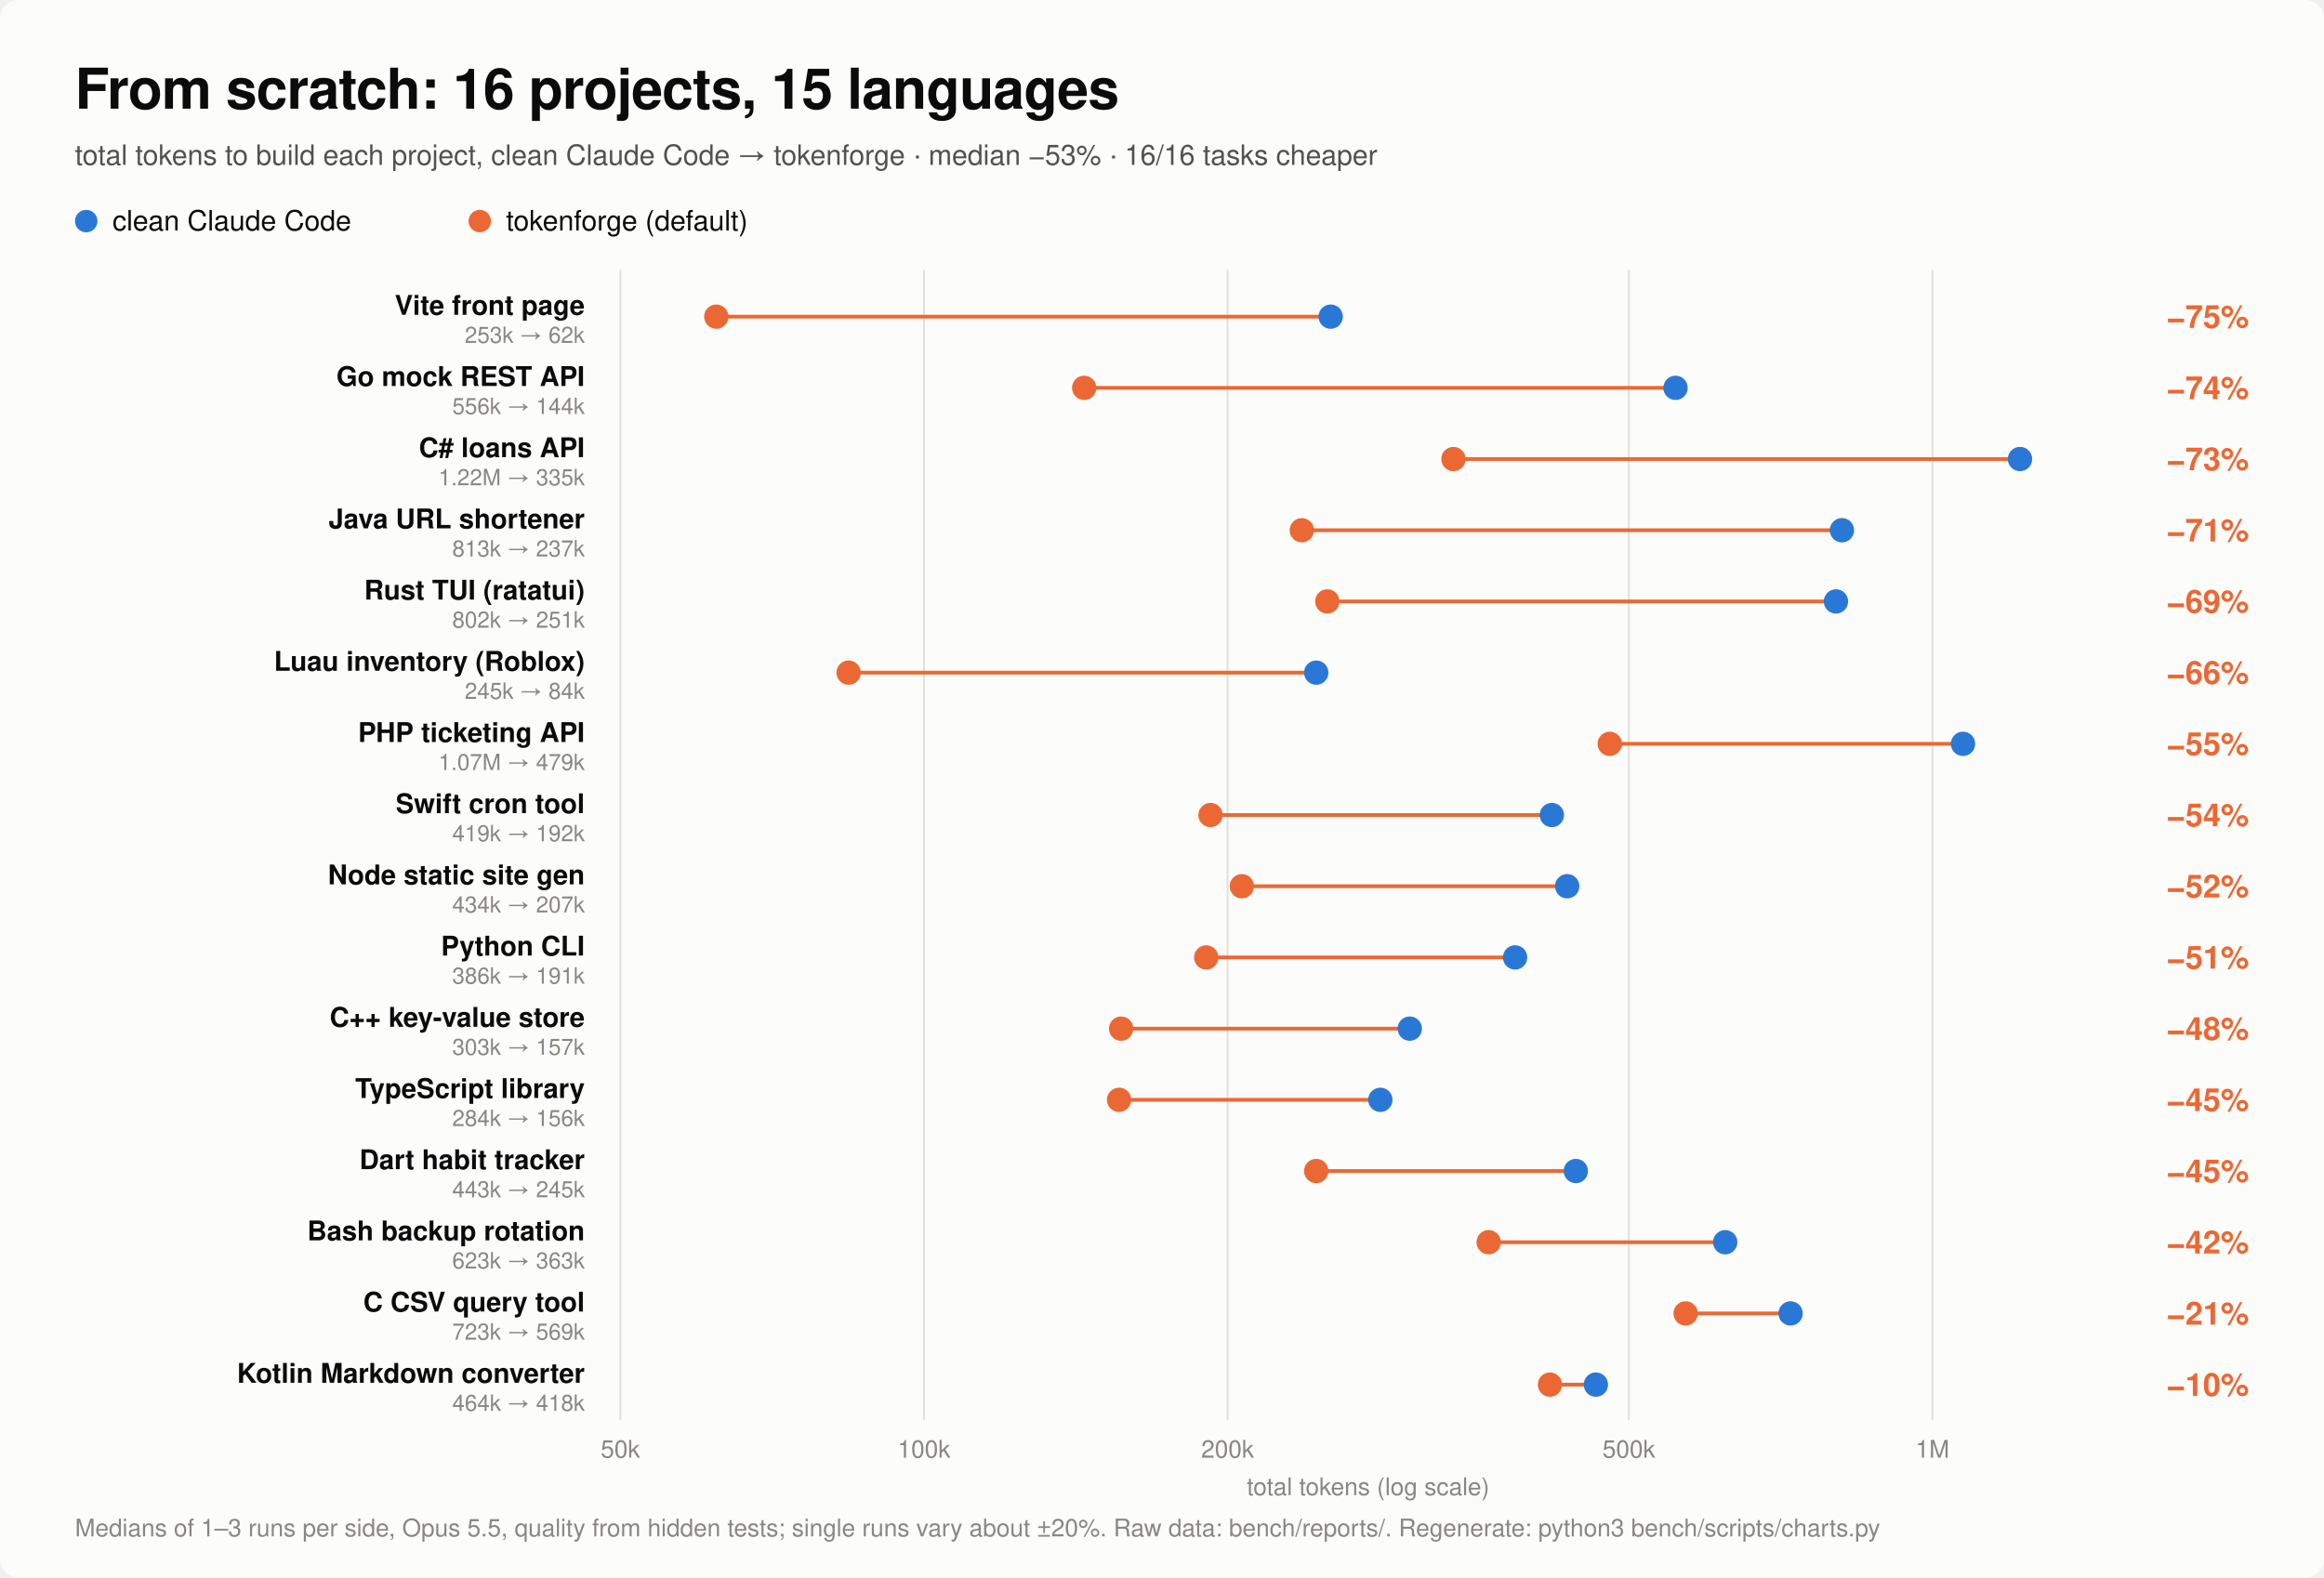
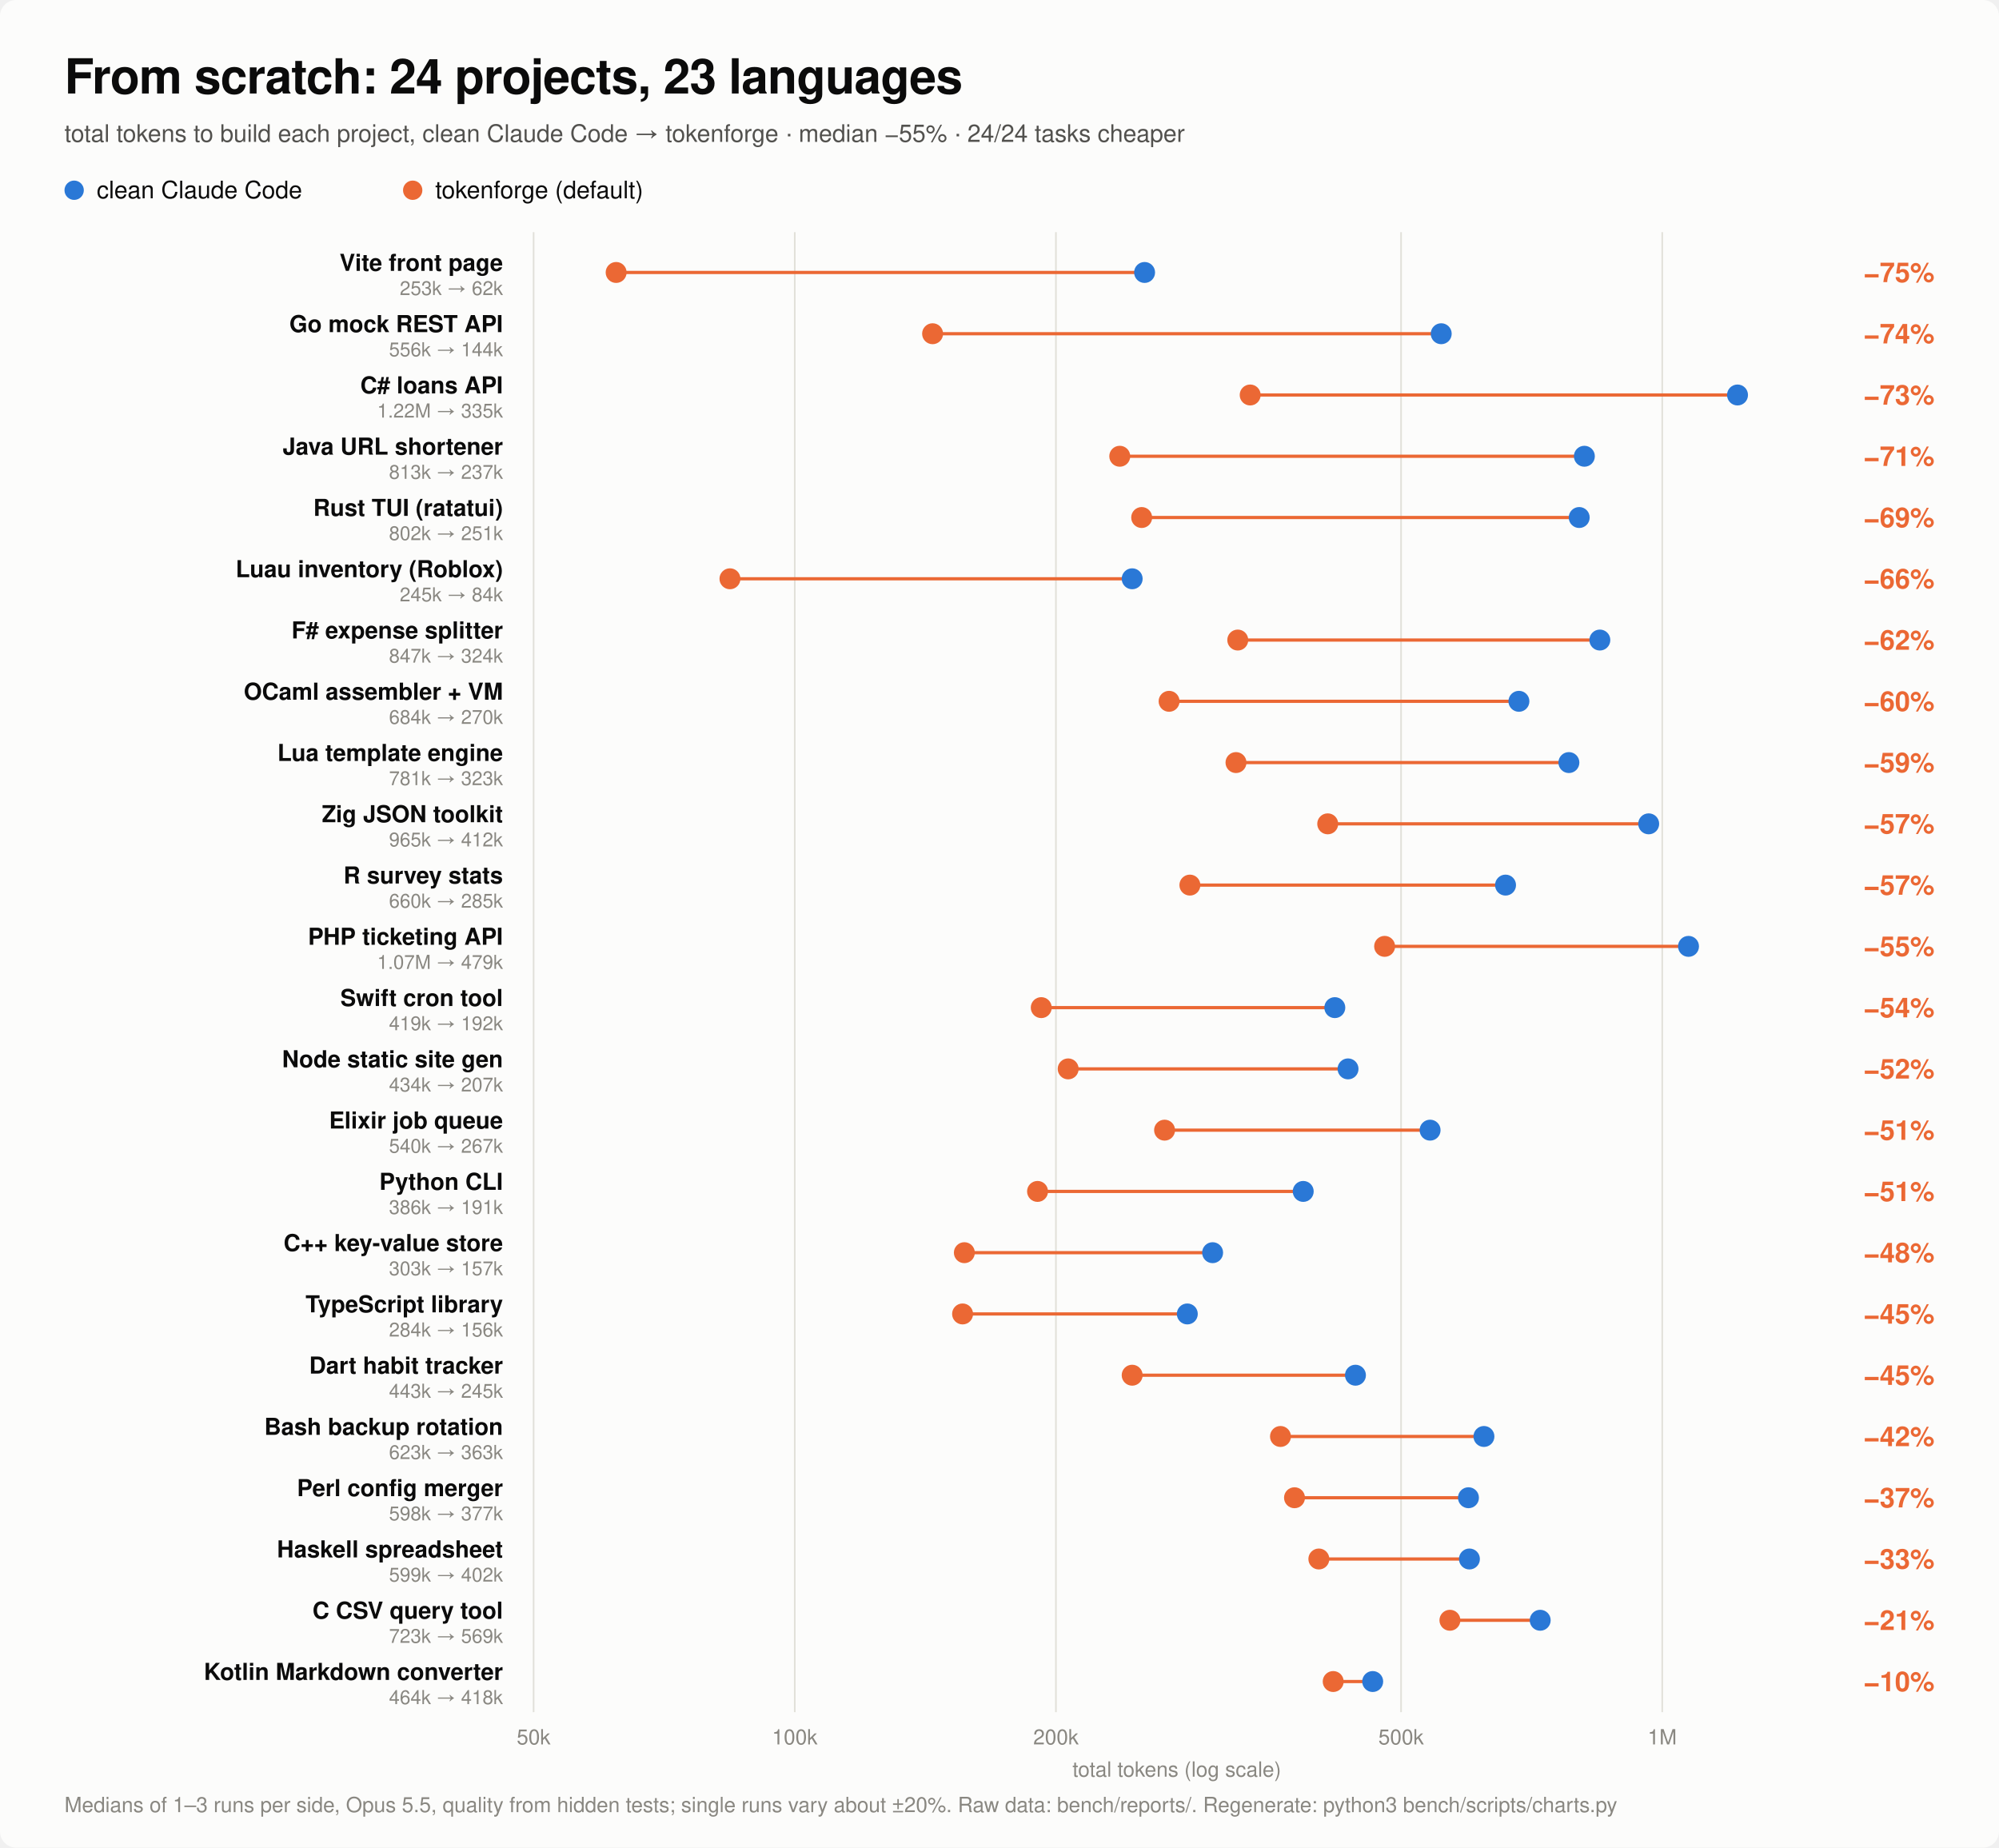
- <svg xmlns="http://www.w3.org/2000/svg" viewBox="0 0 1240 842" width="1240" role="img" aria-label="From scratch: 16 projects, 15 languages">
+ <svg xmlns="http://www.w3.org/2000/svg" viewBox="0 0 1240 1146" width="1240" role="img" aria-label="From scratch: 24 projects, 23 languages">
  <style>
  .bg{fill:#fcfcfb} .t1{fill:#0b0b0b} .t2{fill:#52514e} .mu{fill:#898781} .grid{stroke:#e1e0d9} .base{stroke:#c3c2b7}
  .s1{fill:#2a78d6} .s2{fill:#eb6834} .s3{fill:#1baf7a} .o{fill:#eb6834} .l1{stroke:#2a78d6} .l2{stroke:#eb6834} .a1{fill:#2a78d6;fill-opacity:.12} .a2{fill:#eb6834;fill-opacity:.16}
  @media (prefers-color-scheme: dark){
    .bg{fill:#1a1a19} .t1{fill:#ffffff} .t2{fill:#c3c2b7} .grid{stroke:#2c2c2a} .base{stroke:#383835}
    .s1{fill:#3987e5} .s2{fill:#d95926} .s3{fill:#199e70} .o{fill:#f08a5d} .l1{stroke:#3987e5} .l2{stroke:#d95926} .a1{fill:#3987e5} .a2{fill:#d95926}
  }
  text{font-family:-apple-system,BlinkMacSystemFont,"Segoe UI",Helvetica,Arial,sans-serif}
</style>
  <style>.hd{font-size:30px;font-weight:700;letter-spacing:-.4px} .big{font-size:17px;font-weight:700} .ring{fill:none;stroke-width:2}</style>
-   <rect class="bg" width="1240" height="842" rx="10" />
-   <text class="t1 hd" x="40" y="58">From scratch: 16 projects, 15 languages</text>
-   <text class="t2" x="40" y="88" font-size="15">total tokens to build each project, clean Claude Code → tokenforge · median −53% · 16/16 tasks cheaper</text>
+   <rect class="bg" width="1240" height="1146" rx="10" />
+   <text class="t1 hd" x="40" y="58">From scratch: 24 projects, 23 languages</text>
+   <text class="t2" x="40" y="88" font-size="15">total tokens to build each project, clean Claude Code → tokenforge · median −55% · 24/24 tasks cheaper</text>
  <circle class="s1" cx="46" cy="118" r="6" />
  <text class="t1" x="60" y="123" font-size="15">clean Claude Code</text>
  <circle class="s2" cx="256" cy="118" r="6" />
  <text class="t1" x="270" y="123" font-size="15">tokenforge (default)</text>
-   <line class="grid" x1="331.0" y1="144" x2="331.0" y2="758" stroke-width="1" />
-   <text class="mu" x="331.0" y="778" font-size="13" text-anchor="middle">50k</text>
-   <line class="grid" x1="493.0" y1="144" x2="493.0" y2="758" stroke-width="1" />
-   <text class="mu" x="493.0" y="778" font-size="13" text-anchor="middle">100k</text>
-   <line class="grid" x1="655.0" y1="144" x2="655.0" y2="758" stroke-width="1" />
-   <text class="mu" x="655.0" y="778" font-size="13" text-anchor="middle">200k</text>
-   <line class="grid" x1="869.1" y1="144" x2="869.1" y2="758" stroke-width="1" />
-   <text class="mu" x="869.1" y="778" font-size="13" text-anchor="middle">500k</text>
-   <line class="grid" x1="1031.1" y1="144" x2="1031.1" y2="758" stroke-width="1" />
-   <text class="mu" x="1031.1" y="778" font-size="13" text-anchor="middle">1M</text>
-   <text class="mu" x="730" y="798" font-size="13" text-anchor="middle">total tokens (log scale)</text>
+   <line class="grid" x1="331.0" y1="144" x2="331.0" y2="1062" stroke-width="1" />
+   <text class="mu" x="331.0" y="1082" font-size="13" text-anchor="middle">50k</text>
+   <line class="grid" x1="493.0" y1="144" x2="493.0" y2="1062" stroke-width="1" />
+   <text class="mu" x="493.0" y="1082" font-size="13" text-anchor="middle">100k</text>
+   <line class="grid" x1="655.0" y1="144" x2="655.0" y2="1062" stroke-width="1" />
+   <text class="mu" x="655.0" y="1082" font-size="13" text-anchor="middle">200k</text>
+   <line class="grid" x1="869.1" y1="144" x2="869.1" y2="1062" stroke-width="1" />
+   <text class="mu" x="869.1" y="1082" font-size="13" text-anchor="middle">500k</text>
+   <line class="grid" x1="1031.1" y1="144" x2="1031.1" y2="1062" stroke-width="1" />
+   <text class="mu" x="1031.1" y="1082" font-size="13" text-anchor="middle">1M</text>
+   <text class="mu" x="730" y="1102" font-size="13" text-anchor="middle">total tokens (log scale)</text>
  <text class="t1" x="312" y="168.0" font-size="14.5" font-weight="600" text-anchor="end">Vite front page</text>
  <text class="mu" x="312" y="183.0" font-size="12" text-anchor="end">253k → 62k</text>
  <line class="l2" x1="710.0" y1="169.0" x2="382.2" y2="169.0" stroke-width="2" />
  <circle class="s1" cx="710.0" cy="169.0" r="6.5" />
  <circle class="s2" cx="382.2" cy="169.0" r="6.5" />
  <text class="big o" x="1200" y="175.0" text-anchor="end">−75%</text>
  <text class="t1" x="312" y="206.0" font-size="14.5" font-weight="600" text-anchor="end">Go mock REST API</text>
  <text class="mu" x="312" y="221.0" font-size="12" text-anchor="end">556k → 144k</text>
  <line class="l2" x1="894.0" y1="207.0" x2="578.5" y2="207.0" stroke-width="2" />
  <circle class="s1" cx="894.0" cy="207.0" r="6.5" />
  <circle class="s2" cx="578.5" cy="207.0" r="6.5" />
  <text class="big o" x="1200" y="213.0" text-anchor="end">−74%</text>
  <text class="t1" x="312" y="244.0" font-size="14.5" font-weight="600" text-anchor="end">C# loans API</text>
  <text class="mu" x="312" y="259.0" font-size="12" text-anchor="end">1.22M → 335k</text>
  <line class="l2" x1="1077.8" y1="245.0" x2="775.5" y2="245.0" stroke-width="2" />
  <circle class="s1" cx="1077.8" cy="245.0" r="6.5" />
  <circle class="s2" cx="775.5" cy="245.0" r="6.5" />
  <text class="big o" x="1200" y="251.0" text-anchor="end">−73%</text>
  <text class="t1" x="312" y="282.0" font-size="14.5" font-weight="600" text-anchor="end">Java URL shortener</text>
  <text class="mu" x="312" y="297.0" font-size="12" text-anchor="end">813k → 237k</text>
  <line class="l2" x1="982.8" y1="283.0" x2="694.6" y2="283.0" stroke-width="2" />
  <circle class="s1" cx="982.8" cy="283.0" r="6.5" />
  <circle class="s2" cx="694.6" cy="283.0" r="6.5" />
  <text class="big o" x="1200" y="289.0" text-anchor="end">−71%</text>
  <text class="t1" x="312" y="320.0" font-size="14.5" font-weight="600" text-anchor="end">Rust TUI (ratatui)</text>
  <text class="mu" x="312" y="335.0" font-size="12" text-anchor="end">802k → 251k</text>
  <line class="l2" x1="979.6" y1="321.0" x2="708.2" y2="321.0" stroke-width="2" />
  <circle class="s1" cx="979.6" cy="321.0" r="6.5" />
  <circle class="s2" cx="708.2" cy="321.0" r="6.5" />
  <text class="big o" x="1200" y="327.0" text-anchor="end">−69%</text>
  <text class="t1" x="312" y="358.0" font-size="14.5" font-weight="600" text-anchor="end">Luau inventory (Roblox)</text>
  <text class="mu" x="312" y="373.0" font-size="12" text-anchor="end">245k → 84k</text>
  <line class="l2" x1="702.3" y1="359.0" x2="452.8" y2="359.0" stroke-width="2" />
  <circle class="s1" cx="702.3" cy="359.0" r="6.5" />
  <circle class="s2" cx="452.8" cy="359.0" r="6.5" />
  <text class="big o" x="1200" y="365.0" text-anchor="end">−66%</text>
-   <text class="t1" x="312" y="396.0" font-size="14.5" font-weight="600" text-anchor="end">PHP ticketing API</text>
-   <text class="mu" x="312" y="411.0" font-size="12" text-anchor="end">1.07M → 479k</text>
-   <line class="l2" x1="1047.4" y1="397.0" x2="858.9" y2="397.0" stroke-width="2" />
-   <circle class="s1" cx="1047.4" cy="397.0" r="6.5" />
-   <circle class="s2" cx="858.9" cy="397.0" r="6.5" />
-   <text class="big o" x="1200" y="403.0" text-anchor="end">−55%</text>
-   <text class="t1" x="312" y="434.0" font-size="14.5" font-weight="600" text-anchor="end">Swift cron tool</text>
-   <text class="mu" x="312" y="449.0" font-size="12" text-anchor="end">419k → 192k</text>
-   <line class="l2" x1="828.0" y1="435.0" x2="645.9" y2="435.0" stroke-width="2" />
-   <circle class="s1" cx="828.0" cy="435.0" r="6.5" />
-   <circle class="s2" cx="645.9" cy="435.0" r="6.5" />
-   <text class="big o" x="1200" y="441.0" text-anchor="end">−54%</text>
-   <text class="t1" x="312" y="472.0" font-size="14.5" font-weight="600" text-anchor="end">Node static site gen</text>
-   <text class="mu" x="312" y="487.0" font-size="12" text-anchor="end">434k → 207k</text>
-   <line class="l2" x1="836.2" y1="473.0" x2="662.6" y2="473.0" stroke-width="2" />
-   <circle class="s1" cx="836.2" cy="473.0" r="6.5" />
-   <circle class="s2" cx="662.6" cy="473.0" r="6.5" />
-   <text class="big o" x="1200" y="479.0" text-anchor="end">−52%</text>
-   <text class="t1" x="312" y="510.0" font-size="14.5" font-weight="600" text-anchor="end">Python CLI</text>
-   <text class="mu" x="312" y="525.0" font-size="12" text-anchor="end">386k → 191k</text>
-   <line class="l2" x1="808.4" y1="511.0" x2="643.6" y2="511.0" stroke-width="2" />
-   <circle class="s1" cx="808.4" cy="511.0" r="6.5" />
-   <circle class="s2" cx="643.6" cy="511.0" r="6.5" />
-   <text class="big o" x="1200" y="517.0" text-anchor="end">−51%</text>
-   <text class="t1" x="312" y="548.0" font-size="14.5" font-weight="600" text-anchor="end">C++ key-value store</text>
-   <text class="mu" x="312" y="563.0" font-size="12" text-anchor="end">303k → 157k</text>
-   <line class="l2" x1="752.2" y1="549.0" x2="598.2" y2="549.0" stroke-width="2" />
-   <circle class="s1" cx="752.2" cy="549.0" r="6.5" />
-   <circle class="s2" cx="598.2" cy="549.0" r="6.5" />
-   <text class="big o" x="1200" y="555.0" text-anchor="end">−48%</text>
-   <text class="t1" x="312" y="586.0" font-size="14.5" font-weight="600" text-anchor="end">TypeScript library</text>
-   <text class="mu" x="312" y="601.0" font-size="12" text-anchor="end">284k → 156k</text>
-   <line class="l2" x1="736.5" y1="587.0" x2="597.1" y2="587.0" stroke-width="2" />
-   <circle class="s1" cx="736.5" cy="587.0" r="6.5" />
-   <circle class="s2" cx="597.1" cy="587.0" r="6.5" />
-   <text class="big o" x="1200" y="593.0" text-anchor="end">−45%</text>
-   <text class="t1" x="312" y="624.0" font-size="14.5" font-weight="600" text-anchor="end">Dart habit tracker</text>
-   <text class="mu" x="312" y="639.0" font-size="12" text-anchor="end">443k → 245k</text>
-   <line class="l2" x1="840.8" y1="625.0" x2="702.3" y2="625.0" stroke-width="2" />
-   <circle class="s1" cx="840.8" cy="625.0" r="6.5" />
-   <circle class="s2" cx="702.3" cy="625.0" r="6.5" />
-   <text class="big o" x="1200" y="631.0" text-anchor="end">−45%</text>
-   <text class="t1" x="312" y="662.0" font-size="14.5" font-weight="600" text-anchor="end">Bash backup rotation</text>
-   <text class="mu" x="312" y="677.0" font-size="12" text-anchor="end">623k → 363k</text>
-   <line class="l2" x1="920.5" y1="663.0" x2="794.3" y2="663.0" stroke-width="2" />
-   <circle class="s1" cx="920.5" cy="663.0" r="6.5" />
-   <circle class="s2" cx="794.3" cy="663.0" r="6.5" />
-   <text class="big o" x="1200" y="669.0" text-anchor="end">−42%</text>
-   <text class="t1" x="312" y="700.0" font-size="14.5" font-weight="600" text-anchor="end">C CSV query tool</text>
-   <text class="mu" x="312" y="715.0" font-size="12" text-anchor="end">723k → 569k</text>
-   <line class="l2" x1="955.4" y1="701.0" x2="899.4" y2="701.0" stroke-width="2" />
-   <circle class="s1" cx="955.4" cy="701.0" r="6.5" />
-   <circle class="s2" cx="899.4" cy="701.0" r="6.5" />
-   <text class="big o" x="1200" y="707.0" text-anchor="end">−21%</text>
-   <text class="t1" x="312" y="738.0" font-size="14.5" font-weight="600" text-anchor="end">Kotlin Markdown converter</text>
-   <text class="mu" x="312" y="753.0" font-size="12" text-anchor="end">464k → 418k</text>
-   <line class="l2" x1="851.5" y1="739.0" x2="827.0" y2="739.0" stroke-width="2" />
-   <circle class="s1" cx="851.5" cy="739.0" r="6.5" />
-   <circle class="s2" cx="827.0" cy="739.0" r="6.5" />
-   <text class="big o" x="1200" y="745.0" text-anchor="end">−10%</text>
-   <text class="mu" x="40" y="820" font-size="13">Medians of 1–3 runs per side, Opus 5.5, quality from hidden tests; single runs vary about ±20%. Raw data: bench/reports/. Regenerate: python3 bench/scripts/charts.py</text>
+   <text class="t1" x="312" y="396.0" font-size="14.5" font-weight="600" text-anchor="end">F# expense splitter</text>
+   <text class="mu" x="312" y="411.0" font-size="12" text-anchor="end">847k → 324k</text>
+   <line class="l2" x1="992.4" y1="397.0" x2="767.8" y2="397.0" stroke-width="2" />
+   <circle class="s1" cx="992.4" cy="397.0" r="6.5" />
+   <circle class="s2" cx="767.8" cy="397.0" r="6.5" />
+   <text class="big o" x="1200" y="403.0" text-anchor="end">−62%</text>
+   <text class="t1" x="312" y="434.0" font-size="14.5" font-weight="600" text-anchor="end">OCaml assembler + VM</text>
+   <text class="mu" x="312" y="449.0" font-size="12" text-anchor="end">684k → 270k</text>
+   <line class="l2" x1="942.2" y1="435.0" x2="725.2" y2="435.0" stroke-width="2" />
+   <circle class="s1" cx="942.2" cy="435.0" r="6.5" />
+   <circle class="s2" cx="725.2" cy="435.0" r="6.5" />
+   <text class="big o" x="1200" y="441.0" text-anchor="end">−60%</text>
+   <text class="t1" x="312" y="472.0" font-size="14.5" font-weight="600" text-anchor="end">Lua template engine</text>
+   <text class="mu" x="312" y="487.0" font-size="12" text-anchor="end">781k → 323k</text>
+   <line class="l2" x1="973.2" y1="473.0" x2="766.7" y2="473.0" stroke-width="2" />
+   <circle class="s1" cx="973.2" cy="473.0" r="6.5" />
+   <circle class="s2" cx="766.7" cy="473.0" r="6.5" />
+   <text class="big o" x="1200" y="479.0" text-anchor="end">−59%</text>
+   <text class="t1" x="312" y="510.0" font-size="14.5" font-weight="600" text-anchor="end">Zig JSON toolkit</text>
+   <text class="mu" x="312" y="525.0" font-size="12" text-anchor="end">965k → 412k</text>
+   <line class="l2" x1="1022.7" y1="511.0" x2="823.6" y2="511.0" stroke-width="2" />
+   <circle class="s1" cx="1022.7" cy="511.0" r="6.5" />
+   <circle class="s2" cx="823.6" cy="511.0" r="6.5" />
+   <text class="big o" x="1200" y="517.0" text-anchor="end">−57%</text>
+   <text class="t1" x="312" y="548.0" font-size="14.5" font-weight="600" text-anchor="end">R survey stats</text>
+   <text class="mu" x="312" y="563.0" font-size="12" text-anchor="end">660k → 285k</text>
+   <line class="l2" x1="933.9" y1="549.0" x2="738.1" y2="549.0" stroke-width="2" />
+   <circle class="s1" cx="933.9" cy="549.0" r="6.5" />
+   <circle class="s2" cx="738.1" cy="549.0" r="6.5" />
+   <text class="big o" x="1200" y="555.0" text-anchor="end">−57%</text>
+   <text class="t1" x="312" y="586.0" font-size="14.5" font-weight="600" text-anchor="end">PHP ticketing API</text>
+   <text class="mu" x="312" y="601.0" font-size="12" text-anchor="end">1.07M → 479k</text>
+   <line class="l2" x1="1047.4" y1="587.0" x2="858.9" y2="587.0" stroke-width="2" />
+   <circle class="s1" cx="1047.4" cy="587.0" r="6.5" />
+   <circle class="s2" cx="858.9" cy="587.0" r="6.5" />
+   <text class="big o" x="1200" y="593.0" text-anchor="end">−55%</text>
+   <text class="t1" x="312" y="624.0" font-size="14.5" font-weight="600" text-anchor="end">Swift cron tool</text>
+   <text class="mu" x="312" y="639.0" font-size="12" text-anchor="end">419k → 192k</text>
+   <line class="l2" x1="828.0" y1="625.0" x2="645.9" y2="625.0" stroke-width="2" />
+   <circle class="s1" cx="828.0" cy="625.0" r="6.5" />
+   <circle class="s2" cx="645.9" cy="625.0" r="6.5" />
+   <text class="big o" x="1200" y="631.0" text-anchor="end">−54%</text>
+   <text class="t1" x="312" y="662.0" font-size="14.5" font-weight="600" text-anchor="end">Node static site gen</text>
+   <text class="mu" x="312" y="677.0" font-size="12" text-anchor="end">434k → 207k</text>
+   <line class="l2" x1="836.2" y1="663.0" x2="662.6" y2="663.0" stroke-width="2" />
+   <circle class="s1" cx="836.2" cy="663.0" r="6.5" />
+   <circle class="s2" cx="662.6" cy="663.0" r="6.5" />
+   <text class="big o" x="1200" y="669.0" text-anchor="end">−52%</text>
+   <text class="t1" x="312" y="700.0" font-size="14.5" font-weight="600" text-anchor="end">Elixir job queue</text>
+   <text class="mu" x="312" y="715.0" font-size="12" text-anchor="end">540k → 267k</text>
+   <line class="l2" x1="887.1" y1="701.0" x2="722.4" y2="701.0" stroke-width="2" />
+   <circle class="s1" cx="887.1" cy="701.0" r="6.5" />
+   <circle class="s2" cx="722.4" cy="701.0" r="6.5" />
+   <text class="big o" x="1200" y="707.0" text-anchor="end">−51%</text>
+   <text class="t1" x="312" y="738.0" font-size="14.5" font-weight="600" text-anchor="end">Python CLI</text>
+   <text class="mu" x="312" y="753.0" font-size="12" text-anchor="end">386k → 191k</text>
+   <line class="l2" x1="808.4" y1="739.0" x2="643.6" y2="739.0" stroke-width="2" />
+   <circle class="s1" cx="808.4" cy="739.0" r="6.5" />
+   <circle class="s2" cx="643.6" cy="739.0" r="6.5" />
+   <text class="big o" x="1200" y="745.0" text-anchor="end">−51%</text>
+   <text class="t1" x="312" y="776.0" font-size="14.5" font-weight="600" text-anchor="end">C++ key-value store</text>
+   <text class="mu" x="312" y="791.0" font-size="12" text-anchor="end">303k → 157k</text>
+   <line class="l2" x1="752.2" y1="777.0" x2="598.2" y2="777.0" stroke-width="2" />
+   <circle class="s1" cx="752.2" cy="777.0" r="6.5" />
+   <circle class="s2" cx="598.2" cy="777.0" r="6.5" />
+   <text class="big o" x="1200" y="783.0" text-anchor="end">−48%</text>
+   <text class="t1" x="312" y="814.0" font-size="14.5" font-weight="600" text-anchor="end">TypeScript library</text>
+   <text class="mu" x="312" y="829.0" font-size="12" text-anchor="end">284k → 156k</text>
+   <line class="l2" x1="736.5" y1="815.0" x2="597.1" y2="815.0" stroke-width="2" />
+   <circle class="s1" cx="736.5" cy="815.0" r="6.5" />
+   <circle class="s2" cx="597.1" cy="815.0" r="6.5" />
+   <text class="big o" x="1200" y="821.0" text-anchor="end">−45%</text>
+   <text class="t1" x="312" y="852.0" font-size="14.5" font-weight="600" text-anchor="end">Dart habit tracker</text>
+   <text class="mu" x="312" y="867.0" font-size="12" text-anchor="end">443k → 245k</text>
+   <line class="l2" x1="840.8" y1="853.0" x2="702.3" y2="853.0" stroke-width="2" />
+   <circle class="s1" cx="840.8" cy="853.0" r="6.5" />
+   <circle class="s2" cx="702.3" cy="853.0" r="6.5" />
+   <text class="big o" x="1200" y="859.0" text-anchor="end">−45%</text>
+   <text class="t1" x="312" y="890.0" font-size="14.5" font-weight="600" text-anchor="end">Bash backup rotation</text>
+   <text class="mu" x="312" y="905.0" font-size="12" text-anchor="end">623k → 363k</text>
+   <line class="l2" x1="920.5" y1="891.0" x2="794.3" y2="891.0" stroke-width="2" />
+   <circle class="s1" cx="920.5" cy="891.0" r="6.5" />
+   <circle class="s2" cx="794.3" cy="891.0" r="6.5" />
+   <text class="big o" x="1200" y="897.0" text-anchor="end">−42%</text>
+   <text class="t1" x="312" y="928.0" font-size="14.5" font-weight="600" text-anchor="end">Perl config merger</text>
+   <text class="mu" x="312" y="943.0" font-size="12" text-anchor="end">598k → 377k</text>
+   <line class="l2" x1="910.9" y1="929.0" x2="803.0" y2="929.0" stroke-width="2" />
+   <circle class="s1" cx="910.9" cy="929.0" r="6.5" />
+   <circle class="s2" cx="803.0" cy="929.0" r="6.5" />
+   <text class="big o" x="1200" y="935.0" text-anchor="end">−37%</text>
+   <text class="t1" x="312" y="966.0" font-size="14.5" font-weight="600" text-anchor="end">Haskell spreadsheet</text>
+   <text class="mu" x="312" y="981.0" font-size="12" text-anchor="end">599k → 402k</text>
+   <line class="l2" x1="911.5" y1="967.0" x2="818.1" y2="967.0" stroke-width="2" />
+   <circle class="s1" cx="911.5" cy="967.0" r="6.5" />
+   <circle class="s2" cx="818.1" cy="967.0" r="6.5" />
+   <text class="big o" x="1200" y="973.0" text-anchor="end">−33%</text>
+   <text class="t1" x="312" y="1004.0" font-size="14.5" font-weight="600" text-anchor="end">C CSV query tool</text>
+   <text class="mu" x="312" y="1019.0" font-size="12" text-anchor="end">723k → 569k</text>
+   <line class="l2" x1="955.4" y1="1005.0" x2="899.4" y2="1005.0" stroke-width="2" />
+   <circle class="s1" cx="955.4" cy="1005.0" r="6.5" />
+   <circle class="s2" cx="899.4" cy="1005.0" r="6.5" />
+   <text class="big o" x="1200" y="1011.0" text-anchor="end">−21%</text>
+   <text class="t1" x="312" y="1042.0" font-size="14.5" font-weight="600" text-anchor="end">Kotlin Markdown converter</text>
+   <text class="mu" x="312" y="1057.0" font-size="12" text-anchor="end">464k → 418k</text>
+   <line class="l2" x1="851.5" y1="1043.0" x2="827.0" y2="1043.0" stroke-width="2" />
+   <circle class="s1" cx="851.5" cy="1043.0" r="6.5" />
+   <circle class="s2" cx="827.0" cy="1043.0" r="6.5" />
+   <text class="big o" x="1200" y="1049.0" text-anchor="end">−10%</text>
+   <text class="mu" x="40" y="1124" font-size="13">Medians of 1–3 runs per side, Opus 5.5, quality from hidden tests; single runs vary about ±20%. Raw data: bench/reports/. Regenerate: python3 bench/scripts/charts.py</text>
</svg>
